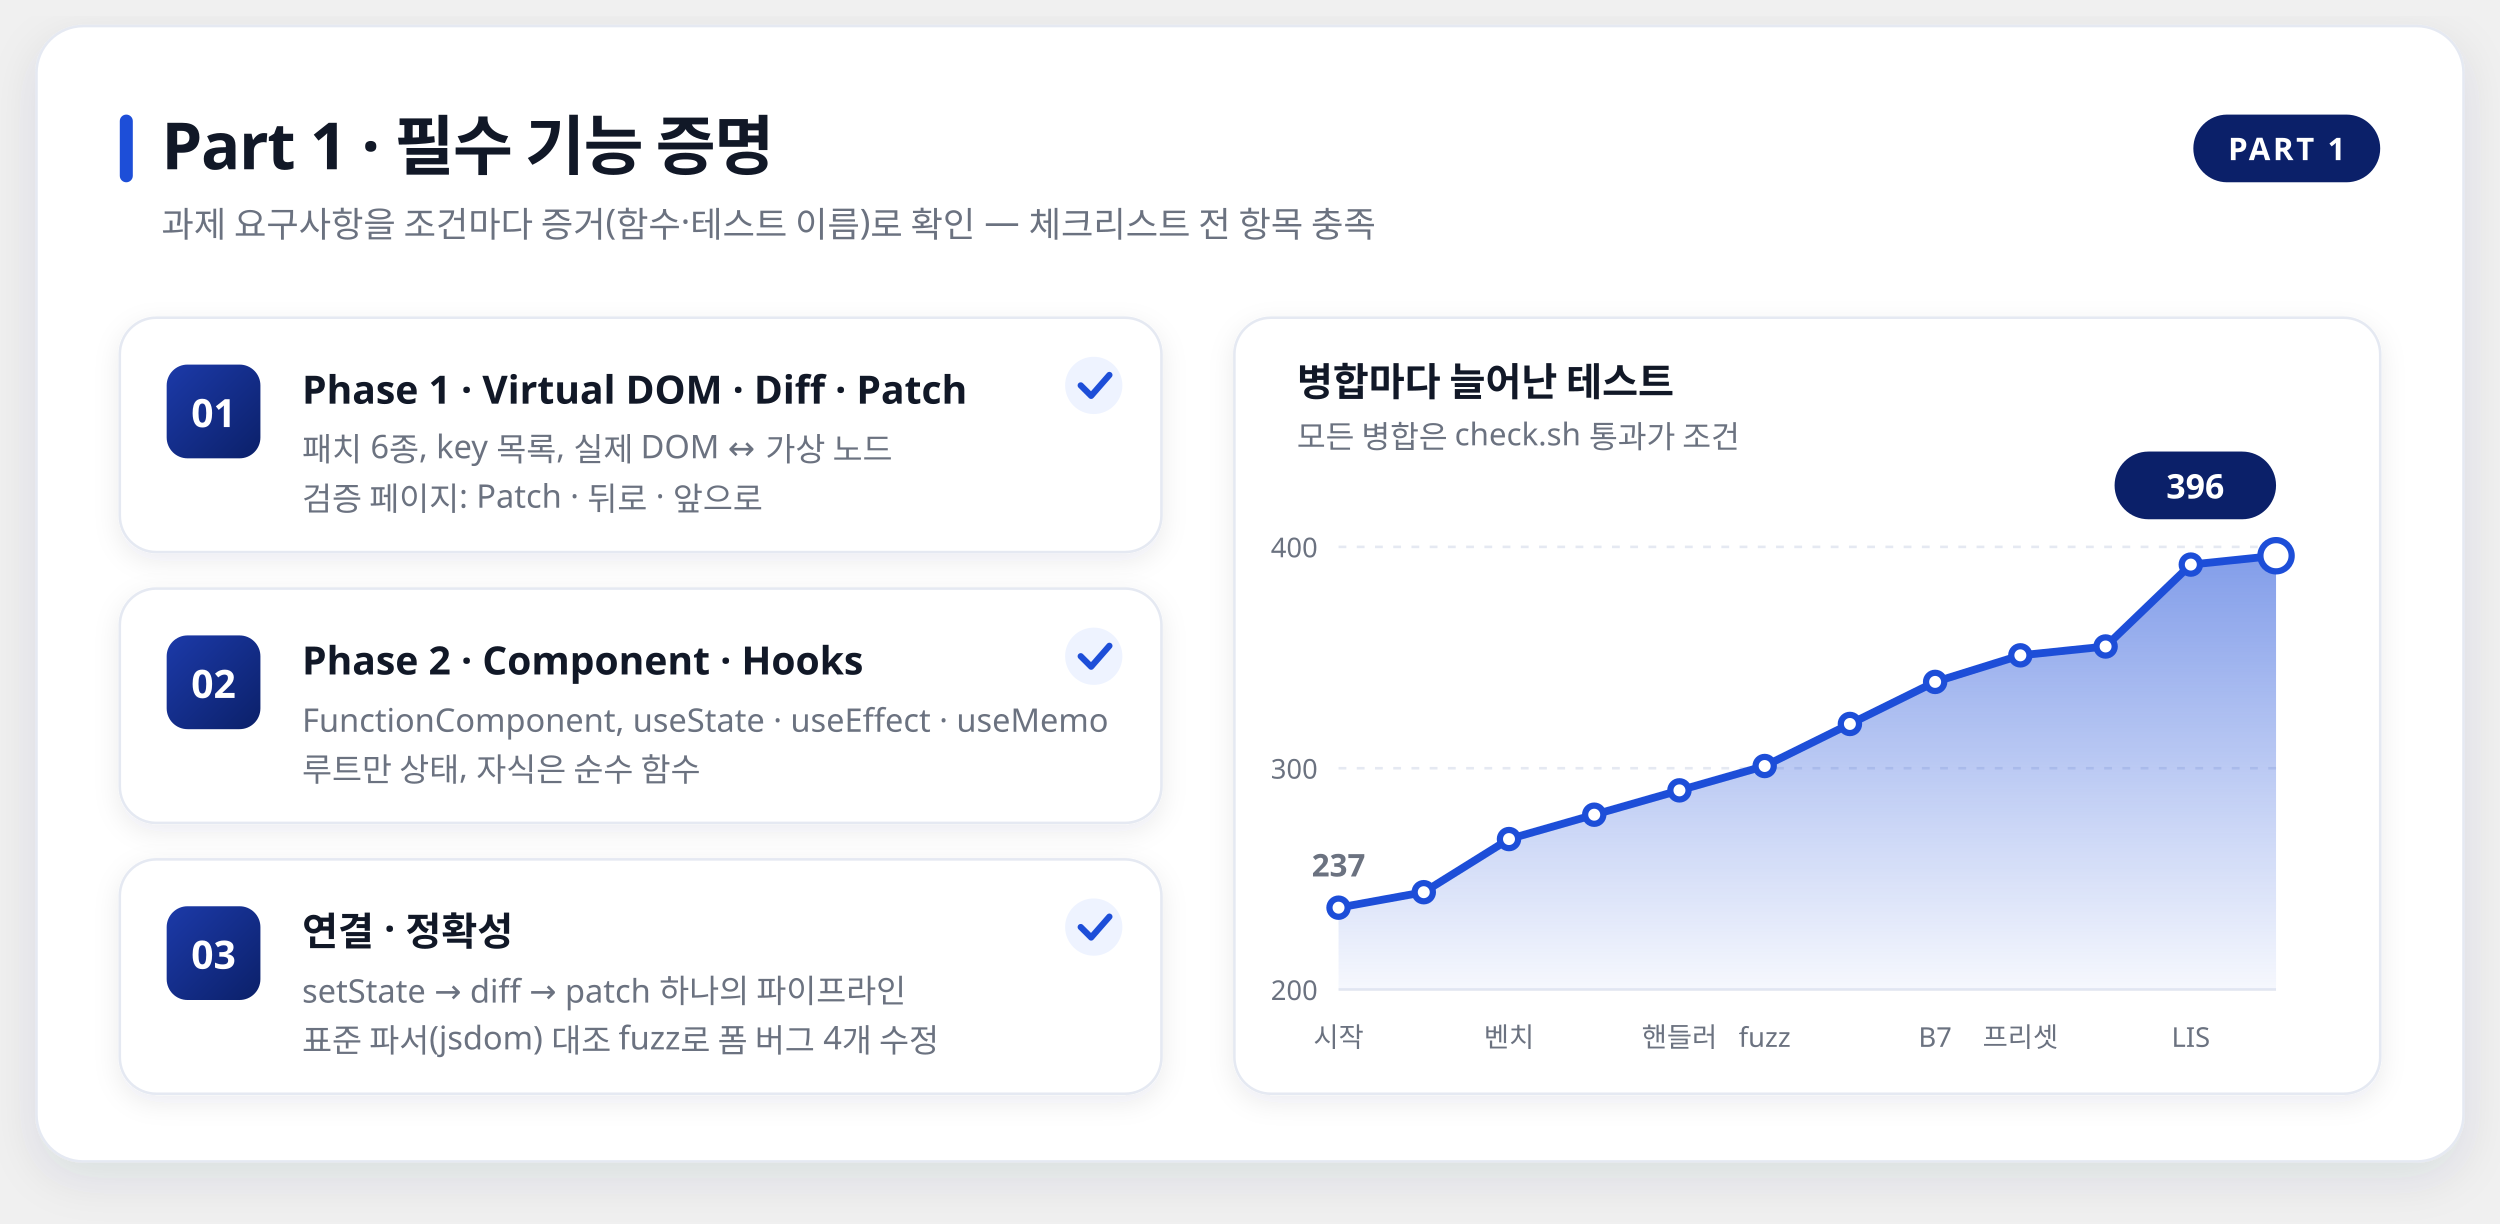
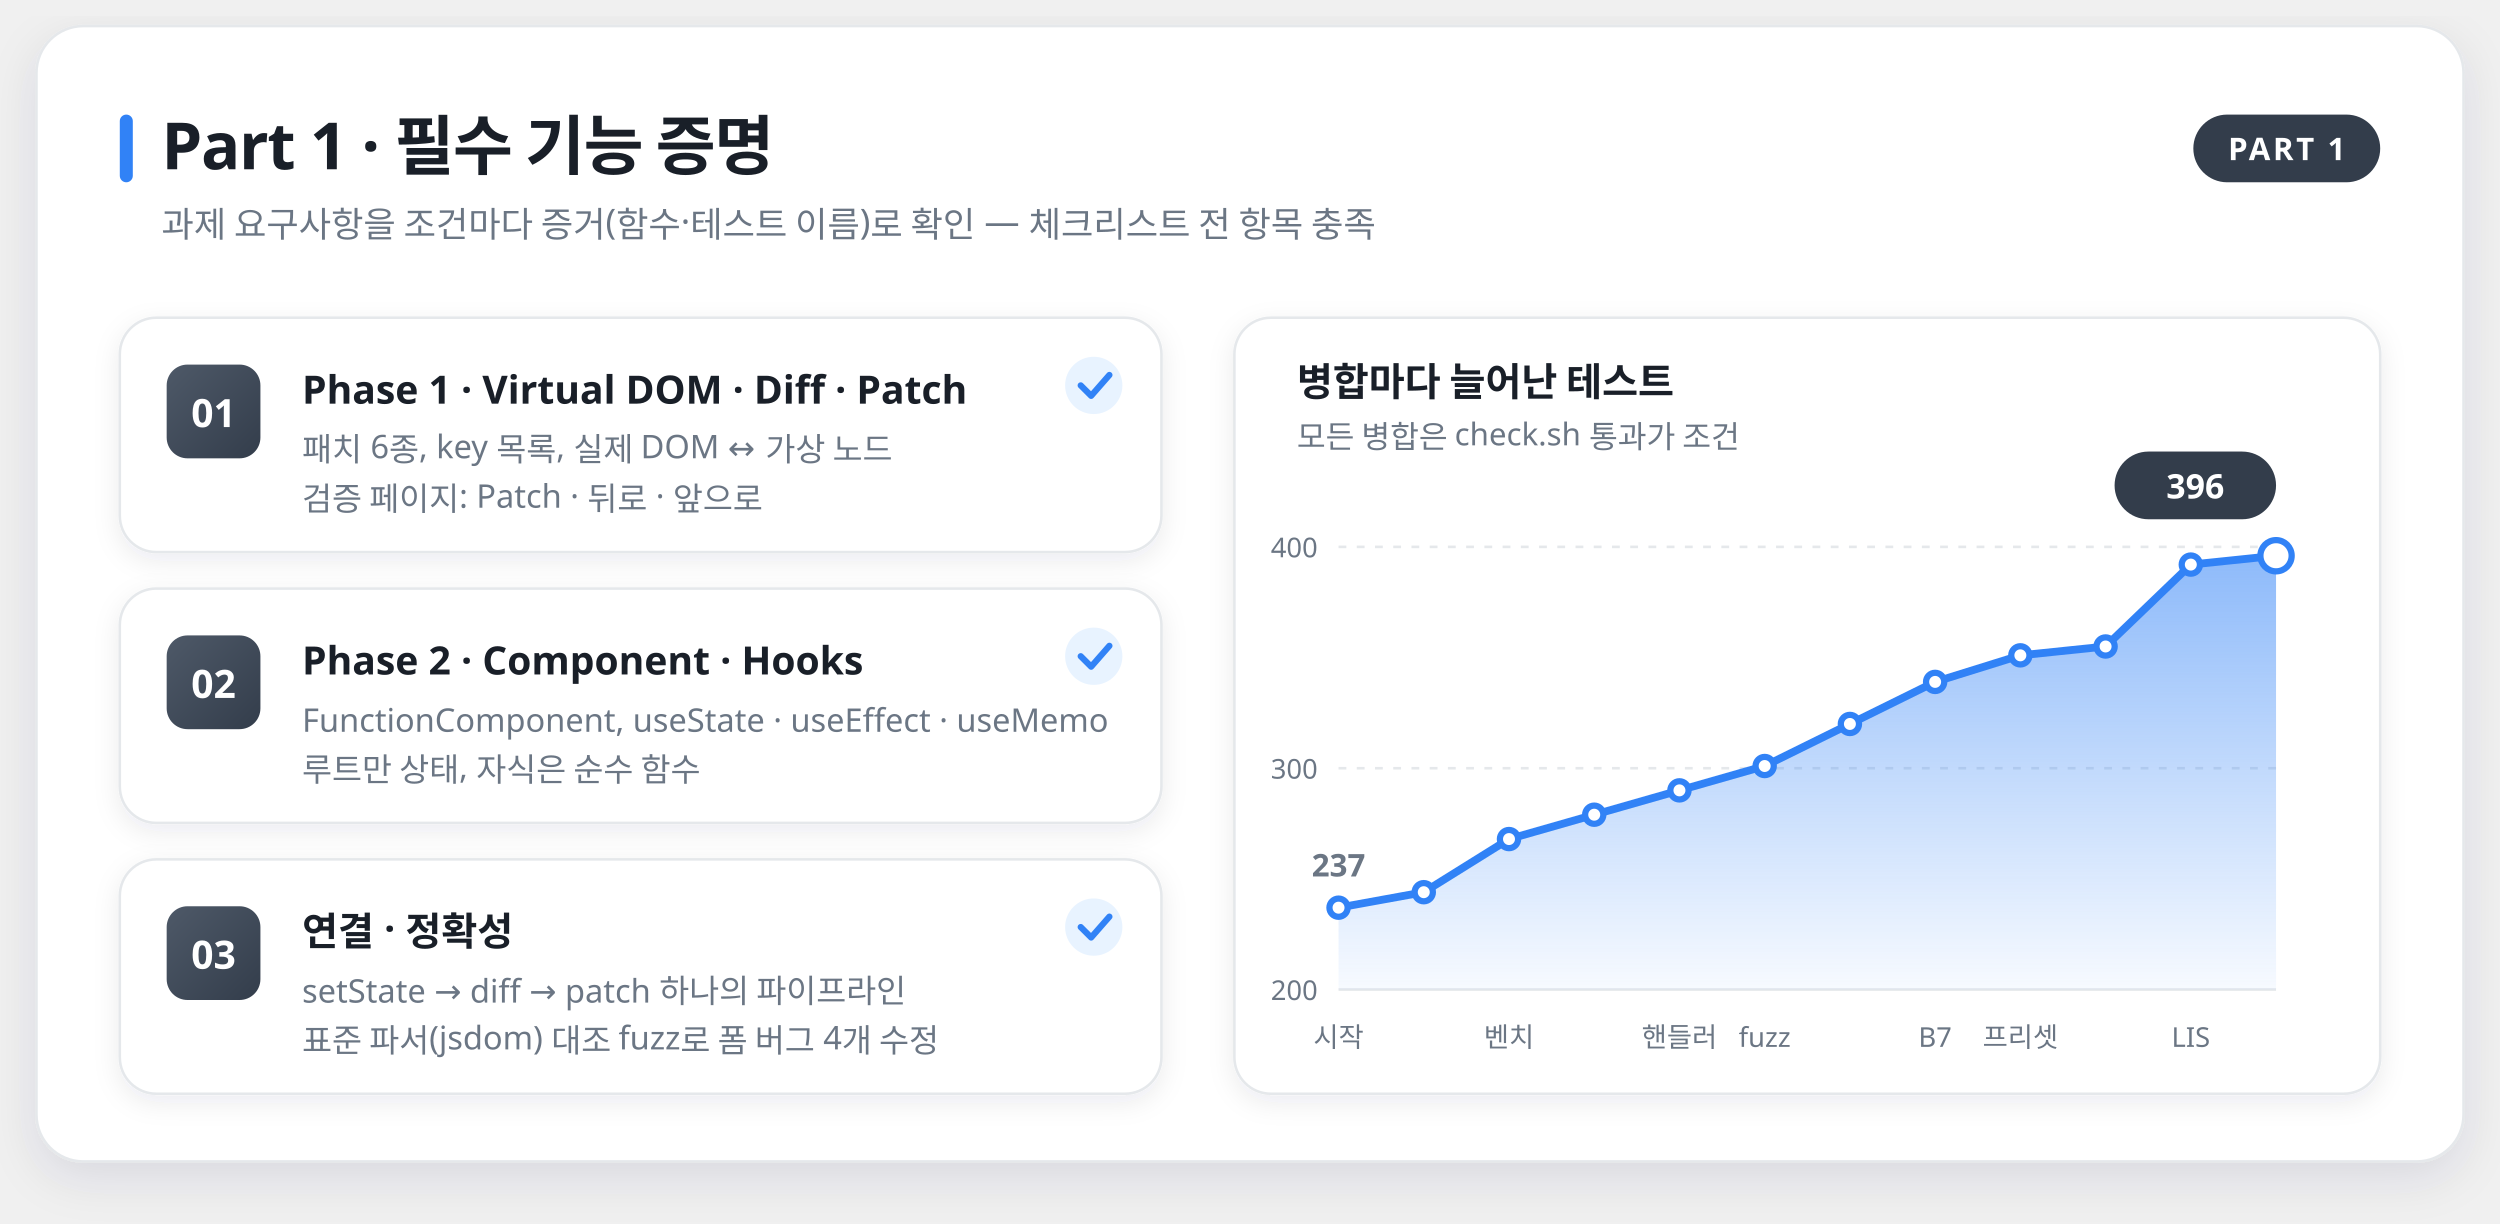
<svg xmlns="http://www.w3.org/2000/svg" width="960" height="470" viewBox="0 0 960 470" role="img" aria-label="Part 1 필수 기능 증명: Phase 1, Phase 2, 연결과 정확성, 테스트 237개에서 396개로" font-family="Pretendard, 'Apple SD Gothic Neo', 'Malgun Gothic', 'Segoe UI', sans-serif">
  <defs>
    <filter id="sh" x="-10%" y="-10%" width="120%" height="130%">
-       <feDropShadow dx="0" dy="6" stdDeviation="9" flood-color="#1e2a55" flood-opacity="0.10" />
+       <feDropShadow dx="0" dy="6" stdDeviation="9" flood-color="#022047" flood-opacity="0.10" />
    </filter>
    <filter id="sh2" x="-10%" y="-10%" width="120%" height="140%">
-       <feDropShadow dx="0" dy="3" stdDeviation="5" flood-color="#1e2a55" flood-opacity="0.08" />
+       <feDropShadow dx="0" dy="3" stdDeviation="5" flood-color="#022047" flood-opacity="0.08" />
    </filter>
    <linearGradient id="gA" x1="0" y1="0" x2="0" y2="1">
-       <stop offset="0" stop-color="#1d4ed8" stop-opacity="0.55" />
-       <stop offset="1" stop-color="#1d4ed8" stop-opacity="0.04" />
+       <stop offset="0" stop-color="#3182f6" stop-opacity="0.55" />
+       <stop offset="1" stop-color="#3182f6" stop-opacity="0.04" />
    </linearGradient>
    <linearGradient id="gB" x1="0" y1="0" x2="0" y2="1">
-       <stop offset="0" stop-color="#8db0ff" stop-opacity="0.45" />
-       <stop offset="1" stop-color="#8db0ff" stop-opacity="0.05" />
+       <stop offset="0" stop-color="#90c2ff" stop-opacity="0.45" />
+       <stop offset="1" stop-color="#90c2ff" stop-opacity="0.05" />
    </linearGradient>
    <linearGradient id="gBar" x1="0" y1="0" x2="0" y2="1">
-       <stop offset="0" stop-color="#3b6ef5" />
-       <stop offset="1" stop-color="#1d4ed8" />
+       <stop offset="0" stop-color="#4593fc" />
+       <stop offset="1" stop-color="#3182f6" />
    </linearGradient>
    <linearGradient id="gNavy" x1="0" y1="0" x2="1" y2="1">
-       <stop offset="0" stop-color="#1c3aa9" />
-       <stop offset="1" stop-color="#0b2069" />
+       <stop offset="0" stop-color="#4e5968" />
+       <stop offset="1" stop-color="#333d4b" />
    </linearGradient>
  </defs>
-   <rect x="14" y="10" width="932" height="436" rx="18" fill="#ffffff" stroke="#e5e9f2" filter="url(#sh)" />
-   <rect x="46" y="44" width="5" height="26" rx="2.5" fill="#1d4ed8" />
-   <text x="62" y="65" font-size="25" font-weight="800" fill="#111827" letter-spacing="-0.5">Part 1 · 필수 기능 증명</text>
-   <text x="62" y="91" font-size="13.5" fill="#6b7280">과제 요구사항을 조건마다 증거(함수·테스트 이름)로 확인 — 체크리스트 전 항목 충족</text>
-   <rect x="842.24" y="44" width="71.76" height="26" rx="13" fill="#0b2069" />
+   <rect x="14" y="10" width="932" height="436" rx="18" fill="#ffffff" stroke="#e5e8eb" filter="url(#sh)" />
+   <rect x="46" y="44" width="5" height="26" rx="2.5" fill="#3182f6" />
+   <text x="62" y="65" font-size="25" font-weight="800" fill="#191f28" letter-spacing="-0.5">Part 1 · 필수 기능 증명</text>
+   <text x="62" y="91" font-size="13.5" fill="#6b7684">과제 요구사항을 조건마다 증거(함수·테스트 이름)로 확인 — 체크리스트 전 항목 충족</text>
+   <rect x="842.24" y="44" width="71.76" height="26" rx="13" fill="#333d4b" />
  <text x="878.12" y="61.5" font-size="12" font-weight="700" text-anchor="middle" fill="#ffffff" letter-spacing="1">PART 1</text>
-   <rect x="46" y="122" width="400" height="90" rx="14" fill="#ffffff" stroke="#e5e9f2" filter="url(#sh2)" />
+   <rect x="46" y="122" width="400" height="90" rx="14" fill="#ffffff" stroke="#e5e8eb" filter="url(#sh2)" />
  <rect x="64" y="140" width="36" height="36" rx="8" fill="url(#gNavy)" />
  <text x="82" y="164" font-size="15" font-weight="800" text-anchor="middle" fill="#ffffff">01</text>
-   <text x="116" y="155" font-size="15" font-weight="800" fill="#111827">Phase 1 · Virtual DOM · Diff · Patch</text>
-   <text x="116" y="177" font-size="12.5" fill="#6b7280">패치 6종, key 목록, 실제 DOM ↔ 가상 노드</text>
-   <text x="116" y="196" font-size="12.5" fill="#6b7280">검증 페이지: Patch · 뒤로 · 앞으로</text>
-   <circle cx="420" cy="148" r="11" fill="#eef3ff" />
-   <path d="M415,148 l4,4 l7,-8" fill="none" stroke="#1d4ed8" stroke-width="2.4" stroke-linecap="round" stroke-linejoin="round" />
-   <rect x="46" y="226" width="400" height="90" rx="14" fill="#ffffff" stroke="#e5e9f2" filter="url(#sh2)" />
+   <text x="116" y="155" font-size="15" font-weight="800" fill="#191f28">Phase 1 · Virtual DOM · Diff · Patch</text>
+   <text x="116" y="177" font-size="12.5" fill="#6b7684">패치 6종, key 목록, 실제 DOM ↔ 가상 노드</text>
+   <text x="116" y="196" font-size="12.5" fill="#6b7684">검증 페이지: Patch · 뒤로 · 앞으로</text>
+   <circle cx="420" cy="148" r="11" fill="#e8f3ff" />
+   <path d="M415,148 l4,4 l7,-8" fill="none" stroke="#3182f6" stroke-width="2.4" stroke-linecap="round" stroke-linejoin="round" />
+   <rect x="46" y="226" width="400" height="90" rx="14" fill="#ffffff" stroke="#e5e8eb" filter="url(#sh2)" />
  <rect x="64" y="244" width="36" height="36" rx="8" fill="url(#gNavy)" />
  <text x="82" y="268" font-size="15" font-weight="800" text-anchor="middle" fill="#ffffff">02</text>
-   <text x="116" y="259" font-size="15" font-weight="800" fill="#111827">Phase 2 · Component · Hooks</text>
-   <text x="116" y="281" font-size="12.5" fill="#6b7280">FunctionComponent, useState · useEffect · useMemo</text>
-   <text x="116" y="300" font-size="12.5" fill="#6b7280">루트만 상태, 자식은 순수 함수</text>
-   <circle cx="420" cy="252" r="11" fill="#eef3ff" />
-   <path d="M415,252 l4,4 l7,-8" fill="none" stroke="#1d4ed8" stroke-width="2.4" stroke-linecap="round" stroke-linejoin="round" />
-   <rect x="46" y="330" width="400" height="90" rx="14" fill="#ffffff" stroke="#e5e9f2" filter="url(#sh2)" />
+   <text x="116" y="259" font-size="15" font-weight="800" fill="#191f28">Phase 2 · Component · Hooks</text>
+   <text x="116" y="281" font-size="12.5" fill="#6b7684">FunctionComponent, useState · useEffect · useMemo</text>
+   <text x="116" y="300" font-size="12.5" fill="#6b7684">루트만 상태, 자식은 순수 함수</text>
+   <circle cx="420" cy="252" r="11" fill="#e8f3ff" />
+   <path d="M415,252 l4,4 l7,-8" fill="none" stroke="#3182f6" stroke-width="2.4" stroke-linecap="round" stroke-linejoin="round" />
+   <rect x="46" y="330" width="400" height="90" rx="14" fill="#ffffff" stroke="#e5e8eb" filter="url(#sh2)" />
  <rect x="64" y="348" width="36" height="36" rx="8" fill="url(#gNavy)" />
  <text x="82" y="372" font-size="15" font-weight="800" text-anchor="middle" fill="#ffffff">03</text>
-   <text x="116" y="363" font-size="15" font-weight="800" fill="#111827">연결 · 정확성</text>
-   <text x="116" y="385" font-size="12.5" fill="#6b7280">setState → diff → patch 하나의 파이프라인</text>
-   <text x="116" y="404" font-size="12.5" fill="#6b7280">표준 파서(jsdom) 대조 fuzz로 폼 버그 4개 수정</text>
-   <circle cx="420" cy="356" r="11" fill="#eef3ff" />
-   <path d="M415,356 l4,4 l7,-8" fill="none" stroke="#1d4ed8" stroke-width="2.4" stroke-linecap="round" stroke-linejoin="round" />
-   <rect x="474" y="122" width="440" height="298" rx="14" fill="#ffffff" stroke="#e5e9f2" filter="url(#sh2)" />
-   <text x="498" y="152" font-size="15" font-weight="800" fill="#111827">병합마다 늘어난 테스트</text>
-   <text x="498" y="172" font-size="12" fill="#6b7280">모든 병합은 check.sh 통과가 조건</text>
-   <line x1="514" y1="380" x2="874" y2="380" stroke="#e5e9f2" stroke-dasharray="" />
-   <text x="506" y="384" font-size="10.5" text-anchor="end" fill="#6b7280">200</text>
-   <line x1="514" y1="295" x2="874" y2="295" stroke="#e5e9f2" stroke-dasharray="3 4" />
-   <text x="506" y="299" font-size="10.5" text-anchor="end" fill="#6b7280">300</text>
-   <line x1="514" y1="210" x2="874" y2="210" stroke="#e5e9f2" stroke-dasharray="3 4" />
-   <text x="506" y="214" font-size="10.5" text-anchor="end" fill="#6b7280">400</text>
+   <text x="116" y="363" font-size="15" font-weight="800" fill="#191f28">연결 · 정확성</text>
+   <text x="116" y="385" font-size="12.5" fill="#6b7684">setState → diff → patch 하나의 파이프라인</text>
+   <text x="116" y="404" font-size="12.5" fill="#6b7684">표준 파서(jsdom) 대조 fuzz로 폼 버그 4개 수정</text>
+   <circle cx="420" cy="356" r="11" fill="#e8f3ff" />
+   <path d="M415,356 l4,4 l7,-8" fill="none" stroke="#3182f6" stroke-width="2.4" stroke-linecap="round" stroke-linejoin="round" />
+   <rect x="474" y="122" width="440" height="298" rx="14" fill="#ffffff" stroke="#e5e8eb" filter="url(#sh2)" />
+   <text x="498" y="152" font-size="15" font-weight="800" fill="#191f28">병합마다 늘어난 테스트</text>
+   <text x="498" y="172" font-size="12" fill="#6b7684">모든 병합은 check.sh 통과가 조건</text>
+   <line x1="514" y1="380" x2="874" y2="380" stroke="#e5e8eb" stroke-dasharray="" />
+   <text x="506" y="384" font-size="10.5" text-anchor="end" fill="#6b7684">200</text>
+   <line x1="514" y1="295" x2="874" y2="295" stroke="#e5e8eb" stroke-dasharray="3 4" />
+   <text x="506" y="299" font-size="10.5" text-anchor="end" fill="#6b7684">300</text>
+   <line x1="514" y1="210" x2="874" y2="210" stroke="#e5e8eb" stroke-dasharray="3 4" />
+   <text x="506" y="214" font-size="10.5" text-anchor="end" fill="#6b7684">400</text>
  <path d="M514,348.55 L546.727,342.6 L579.455,322.2 L612.182,312.85 L644.909,303.5 L677.636,294.15 L710.364,278 L743.091,261.85 L775.818,251.65 L808.545,248.25 L841.273,216.8 L874,213.4 L874,380 L514,380 Z" fill="url(#gA)" />
-   <path d="M514,348.55 L546.727,342.6 L579.455,322.2 L612.182,312.85 L644.909,303.5 L677.636,294.15 L710.364,278 L743.091,261.85 L775.818,251.65 L808.545,248.25 L841.273,216.8 L874,213.4" fill="none" stroke="#1d4ed8" stroke-width="3" stroke-linejoin="round" stroke-linecap="round" />
-   <circle cx="514" cy="348.55" r="3.5" fill="#ffffff" stroke="#1d4ed8" stroke-width="2.4" />
-   <text x="514" y="402" font-size="10.5" text-anchor="middle" fill="#6b7280">시작</text>
-   <circle cx="546.727" cy="342.6" r="3.5" fill="#ffffff" stroke="#1d4ed8" stroke-width="2.4" />
-   <circle cx="579.455" cy="322.2" r="3.5" fill="#ffffff" stroke="#1d4ed8" stroke-width="2.4" />
-   <text x="579.455" y="402" font-size="10.5" text-anchor="middle" fill="#6b7280">벤치</text>
-   <circle cx="612.182" cy="312.85" r="3.5" fill="#ffffff" stroke="#1d4ed8" stroke-width="2.4" />
-   <circle cx="644.909" cy="303.5" r="3.5" fill="#ffffff" stroke="#1d4ed8" stroke-width="2.4" />
-   <text x="644.909" y="402" font-size="10.5" text-anchor="middle" fill="#6b7280">핸들러</text>
-   <circle cx="677.636" cy="294.15" r="3.5" fill="#ffffff" stroke="#1d4ed8" stroke-width="2.4" />
-   <text x="677.636" y="402" font-size="10.5" text-anchor="middle" fill="#6b7280">fuzz</text>
-   <circle cx="710.364" cy="278" r="3.5" fill="#ffffff" stroke="#1d4ed8" stroke-width="2.4" />
-   <circle cx="743.091" cy="261.85" r="3.5" fill="#ffffff" stroke="#1d4ed8" stroke-width="2.4" />
-   <text x="743.091" y="402" font-size="10.5" text-anchor="middle" fill="#6b7280">B7</text>
-   <circle cx="775.818" cy="251.65" r="3.5" fill="#ffffff" stroke="#1d4ed8" stroke-width="2.4" />
-   <text x="775.818" y="402" font-size="10.5" text-anchor="middle" fill="#6b7280">프리셋</text>
-   <circle cx="808.545" cy="248.25" r="3.5" fill="#ffffff" stroke="#1d4ed8" stroke-width="2.4" />
-   <circle cx="841.273" cy="216.8" r="3.5" fill="#ffffff" stroke="#1d4ed8" stroke-width="2.4" />
-   <text x="841.273" y="402" font-size="10.5" text-anchor="middle" fill="#6b7280">LIS</text>
-   <circle cx="874" cy="213.4" r="6" fill="#ffffff" stroke="#1d4ed8" stroke-width="2.4" />
-   <rect x="812" y="173.4" width="62" height="26" rx="13" fill="#0b2069" />
+   <path d="M514,348.55 L546.727,342.6 L579.455,322.2 L612.182,312.85 L644.909,303.5 L677.636,294.15 L710.364,278 L743.091,261.85 L775.818,251.65 L808.545,248.25 L841.273,216.8 L874,213.4" fill="none" stroke="#3182f6" stroke-width="3" stroke-linejoin="round" stroke-linecap="round" />
+   <circle cx="514" cy="348.55" r="3.5" fill="#ffffff" stroke="#3182f6" stroke-width="2.4" />
+   <text x="514" y="402" font-size="10.5" text-anchor="middle" fill="#6b7684">시작</text>
+   <circle cx="546.727" cy="342.6" r="3.5" fill="#ffffff" stroke="#3182f6" stroke-width="2.4" />
+   <circle cx="579.455" cy="322.2" r="3.5" fill="#ffffff" stroke="#3182f6" stroke-width="2.4" />
+   <text x="579.455" y="402" font-size="10.5" text-anchor="middle" fill="#6b7684">벤치</text>
+   <circle cx="612.182" cy="312.85" r="3.5" fill="#ffffff" stroke="#3182f6" stroke-width="2.4" />
+   <circle cx="644.909" cy="303.5" r="3.5" fill="#ffffff" stroke="#3182f6" stroke-width="2.4" />
+   <text x="644.909" y="402" font-size="10.5" text-anchor="middle" fill="#6b7684">핸들러</text>
+   <circle cx="677.636" cy="294.15" r="3.5" fill="#ffffff" stroke="#3182f6" stroke-width="2.4" />
+   <text x="677.636" y="402" font-size="10.5" text-anchor="middle" fill="#6b7684">fuzz</text>
+   <circle cx="710.364" cy="278" r="3.5" fill="#ffffff" stroke="#3182f6" stroke-width="2.4" />
+   <circle cx="743.091" cy="261.85" r="3.5" fill="#ffffff" stroke="#3182f6" stroke-width="2.4" />
+   <text x="743.091" y="402" font-size="10.5" text-anchor="middle" fill="#6b7684">B7</text>
+   <circle cx="775.818" cy="251.65" r="3.5" fill="#ffffff" stroke="#3182f6" stroke-width="2.4" />
+   <text x="775.818" y="402" font-size="10.5" text-anchor="middle" fill="#6b7684">프리셋</text>
+   <circle cx="808.545" cy="248.25" r="3.5" fill="#ffffff" stroke="#3182f6" stroke-width="2.4" />
+   <circle cx="841.273" cy="216.8" r="3.5" fill="#ffffff" stroke="#3182f6" stroke-width="2.4" />
+   <text x="841.273" y="402" font-size="10.5" text-anchor="middle" fill="#6b7684">LIS</text>
+   <circle cx="874" cy="213.4" r="6" fill="#ffffff" stroke="#3182f6" stroke-width="2.4" />
+   <rect x="812" y="173.4" width="62" height="26" rx="13" fill="#333d4b" />
  <text x="843" y="191.4" font-size="13" font-weight="800" text-anchor="middle" fill="#ffffff">396</text>
-   <text x="514" y="336.55" font-size="12" font-weight="700" text-anchor="middle" fill="#6b7280">237</text>
+   <text x="514" y="336.55" font-size="12" font-weight="700" text-anchor="middle" fill="#6b7684">237</text>
</svg>
